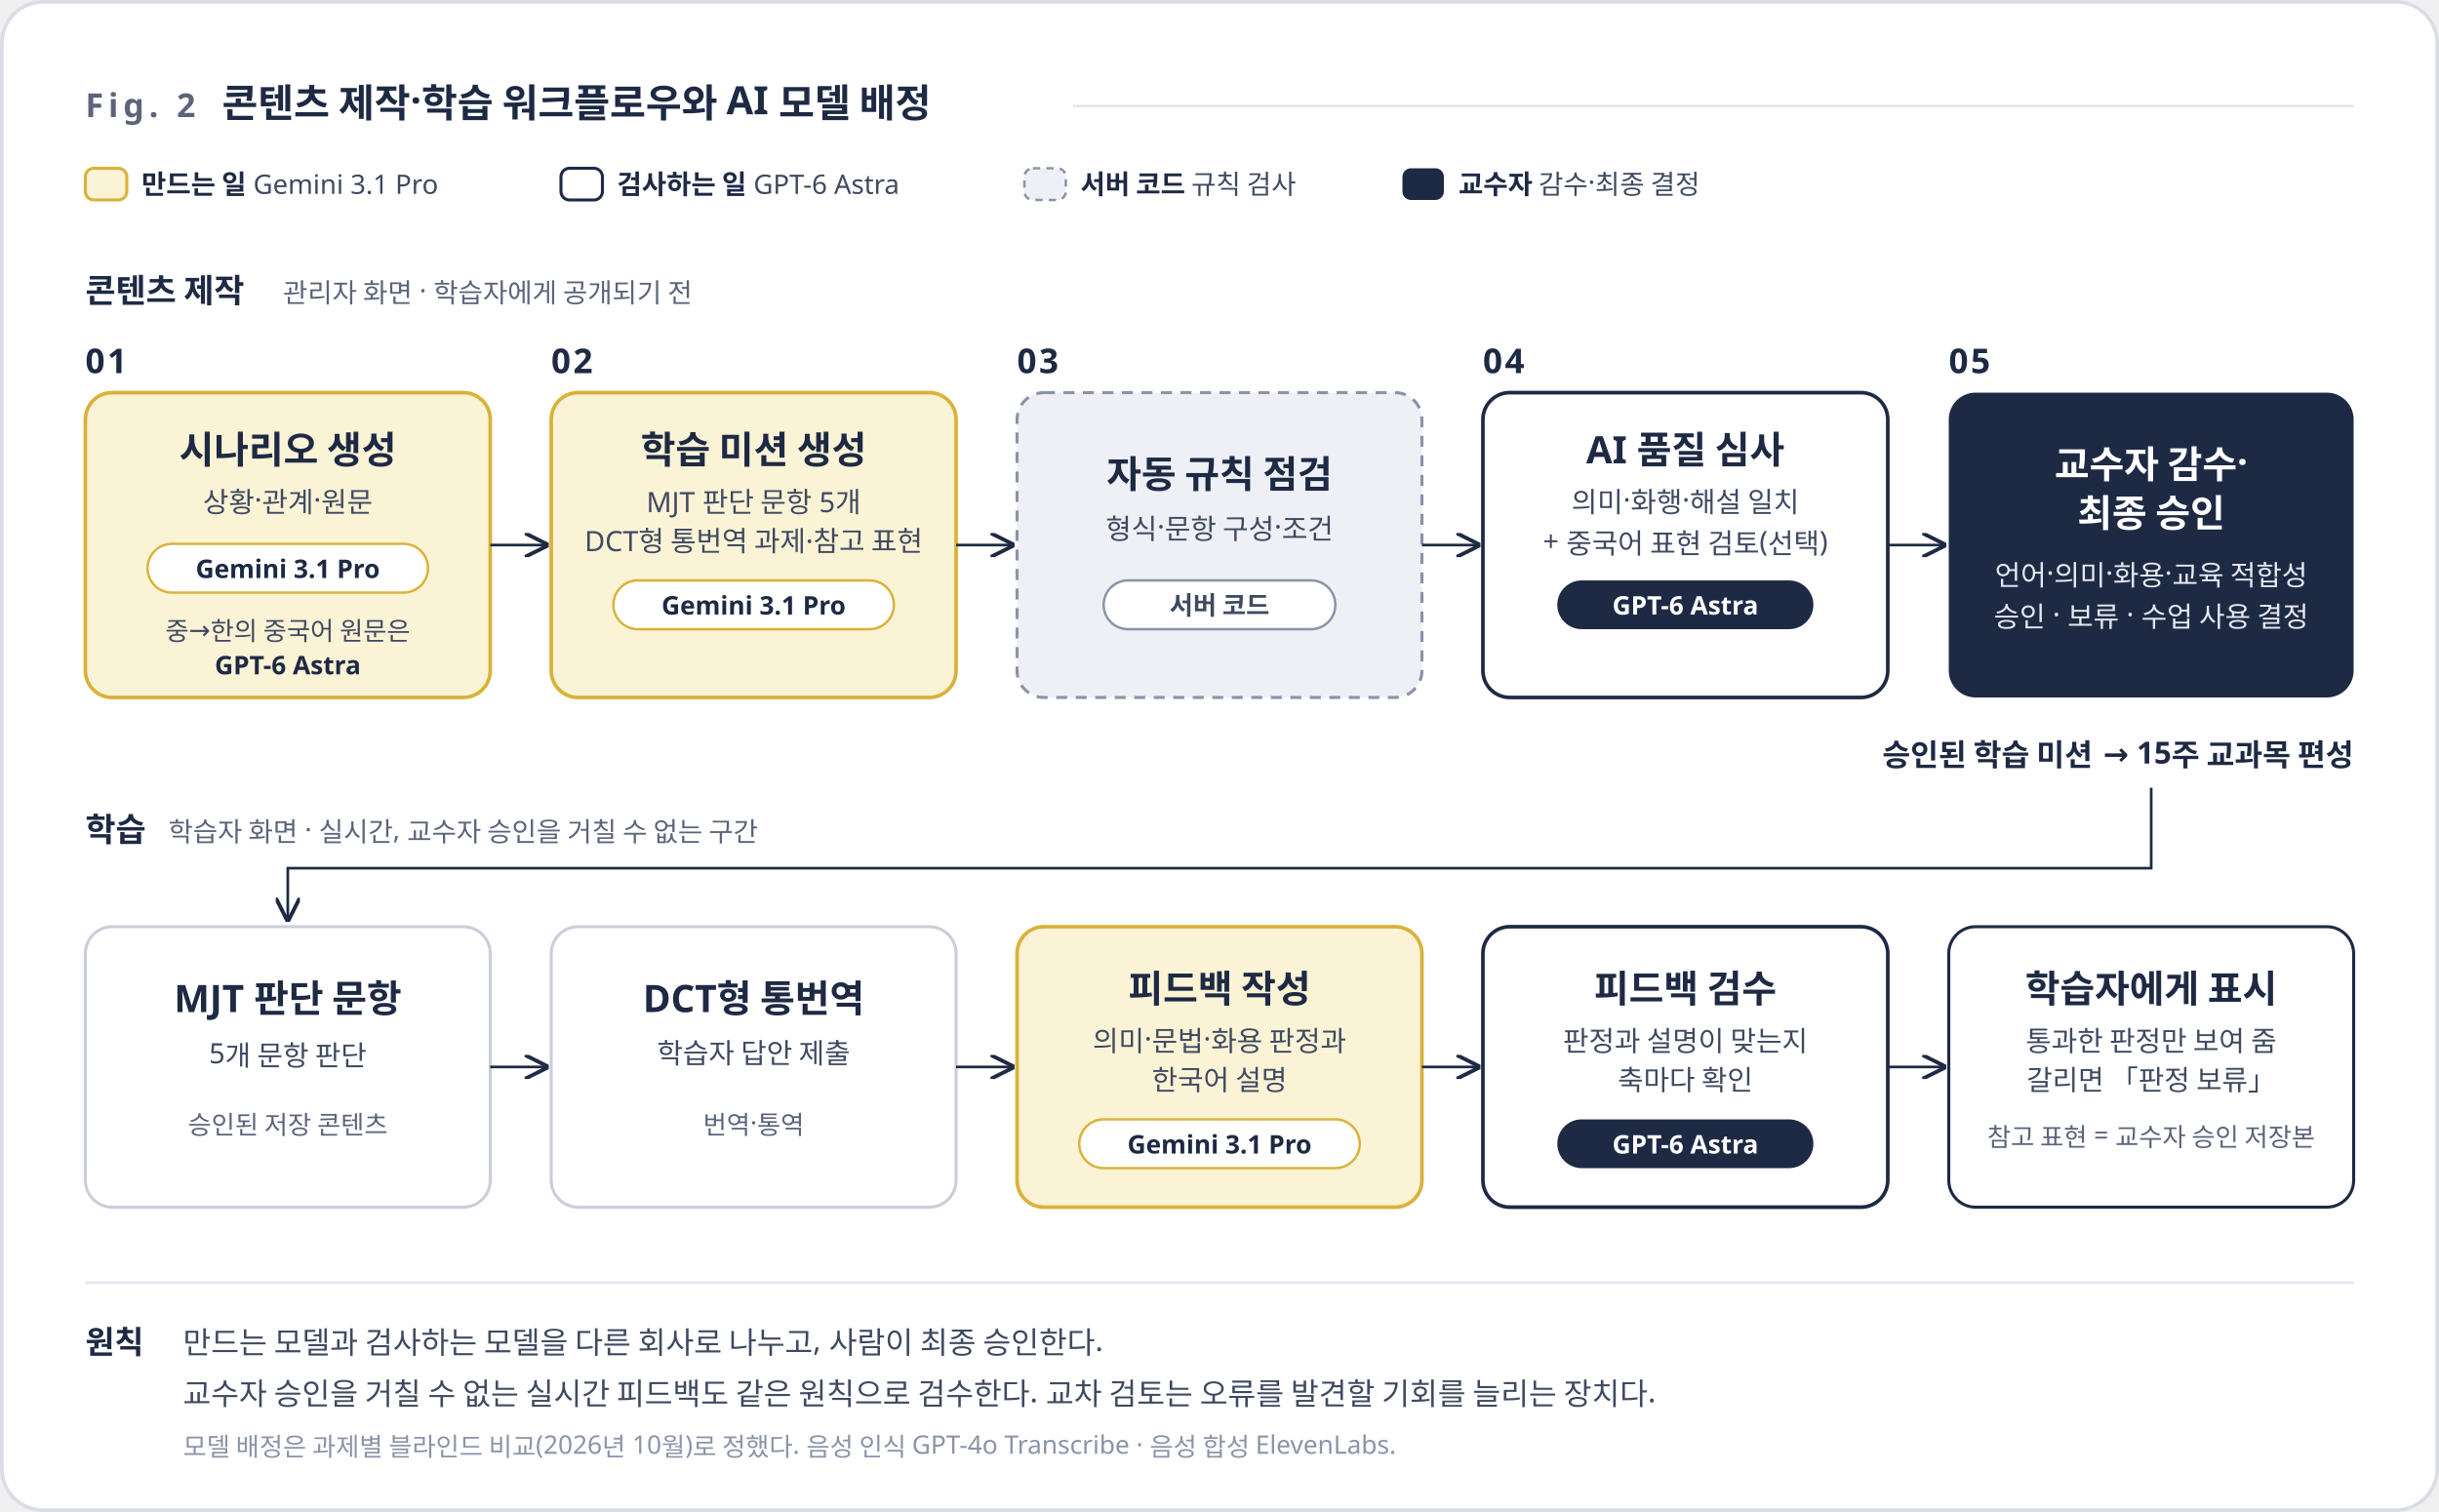
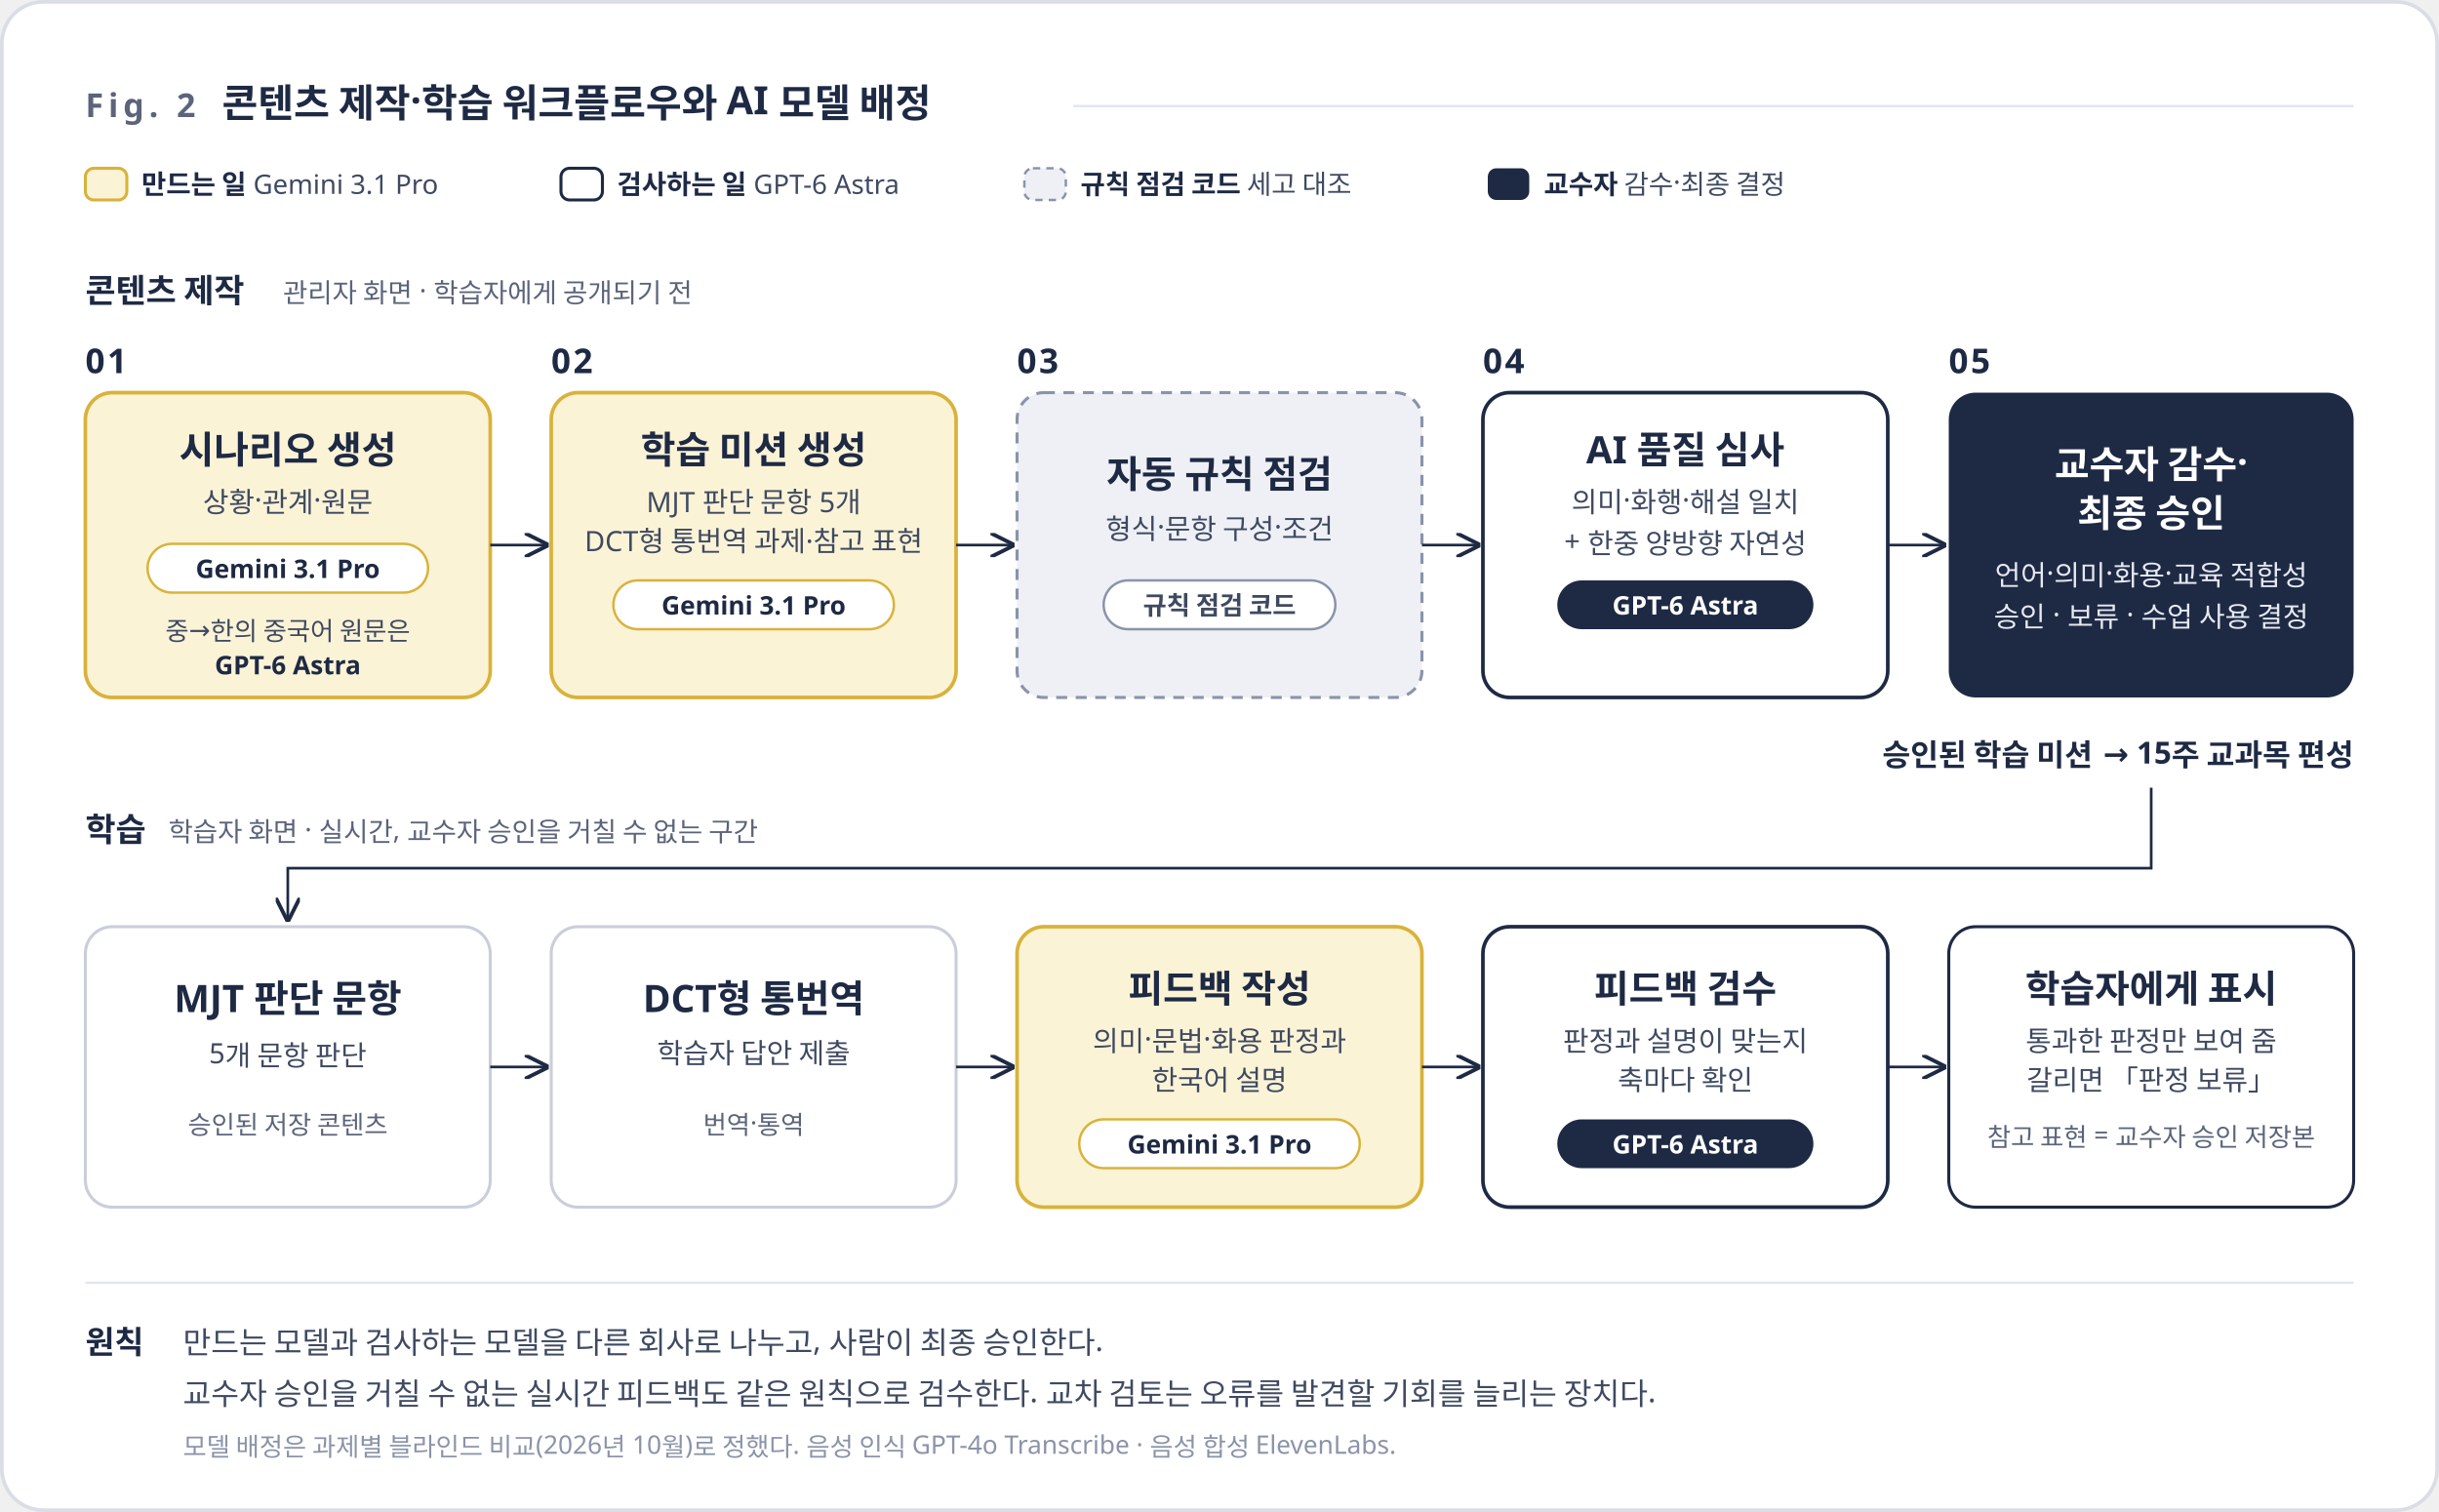
<svg xmlns="http://www.w3.org/2000/svg" viewBox="0 0 2000 1240" width="2000" height="1240" font-family="Pretendard, 'Noto Sans KR', 'Malgun Gothic', sans-serif">
  <defs>
    <marker id="arrow" viewBox="0 0 10 10" refX="9" refY="5" markerWidth="9" markerHeight="9" orient="auto-start-reverse">
      <path d="M0,0 L10,5 L0,10" fill="none" stroke="#1E2A44" stroke-width="1.6" />
    </marker>
    <style>
      .t { fill:#1E2A44; }
      .num { font-size:28px; font-weight:800; letter-spacing:2px; fill:#1E2A44; }
      .h { font-size:31px; font-weight:800; }
      .s { font-size:23px; fill:#3F4A61; }
      .sw { font-size:23px; fill:#E6E9F2; }
      .chip { font-size:21px; font-weight:700; }
      .row { font-size:27px; font-weight:800; fill:#1E2A44; }
      .rowsub { font-size:22px; fill:#5B647A; }
      .leg { font-size:22px; fill:#3F4A61; }
      .line { stroke:#1E2A44; stroke-width:2.2; fill:none; }
    </style>
  </defs>
  <rect x="1.5" y="1.5" width="1997" height="1237" rx="34" fill="#FFFFFF" stroke="#DADDE6" stroke-width="3" />
  <text x="70" y="96" font-size="27" font-weight="700" letter-spacing="4" fill="#5B647A">Fig. 2</text>
  <text x="182" y="96" font-size="32" font-weight="800" class="t">콘텐츠 제작·학습 워크플로우와 AI 모델 배정</text>
  <line x1="880" y1="87" x2="1930" y2="87" stroke="#E3E6EE" stroke-width="2" />
  <g transform="translate(70,138)">
    <rect width="34" height="26" rx="7" fill="#FBF3D6" stroke="#D9B23A" stroke-width="2.5" />
    <text x="46" y="21" class="leg">
      <tspan font-weight="800" fill="#1E2A44">만드는 일</tspan> Gemini 3.1 Pro</text>
    <rect x="390" width="34" height="26" rx="7" fill="#FFFFFF" stroke="#1E2A44" stroke-width="2.5" />
    <text x="436" y="21" class="leg">
      <tspan font-weight="800" fill="#1E2A44">검사하는 일</tspan> GPT-6 Astra</text>
    <rect x="770" width="34" height="26" rx="7" fill="#EEF0F6" stroke="#8A93A8" stroke-width="2" stroke-dasharray="6 5" />
    <text x="816" y="21" class="leg">
-       <tspan font-weight="800" fill="#1E2A44">서버 코드</tspan> 규칙 검사</text>
-     <rect x="1080" width="34" height="26" rx="7" fill="#1E2A44" />
-     <text x="1126" y="21" class="leg">
+       <tspan font-weight="800" fill="#1E2A44">규칙 점검 코드</tspan> 세고 대조</text>
+     <rect x="1150" width="34" height="26" rx="7" fill="#1E2A44" />
+     <text x="1196" y="21" class="leg">
      <tspan font-weight="800" fill="#1E2A44">교수자</tspan> 감수·최종 결정</text>
  </g>
  <text x="70" y="248" class="row">콘텐츠 제작</text>
  <text x="232" y="248" class="rowsub">관리자 화면 · 학습자에게 공개되기 전</text>
  <text x="70" y="306" class="num">01</text>
  <rect x="70" y="322" width="332" height="250" rx="22" fill="#FBF3D6" stroke="#D9B23A" stroke-width="3" />
  <text x="236" y="380" text-anchor="middle" class="h t">시나리오 생성</text>
  <text x="236" y="420" text-anchor="middle" class="s">상황·관계·원문</text>
  <rect x="121" y="446" width="230" height="40" rx="20" fill="#FFFFFF" stroke="#D9B23A" stroke-width="2" />
  <text x="236" y="474" text-anchor="middle" class="chip t">Gemini 3.1 Pro</text>
  <text x="236" y="525" text-anchor="middle" font-size="21" fill="#3F4A61">중→한의 중국어 원문은</text>
  <text x="236" y="553" text-anchor="middle" font-size="21" font-weight="700" fill="#1E2A44">GPT-6 Astra</text>
  <text x="452" y="306" class="num">02</text>
  <rect x="452" y="322" width="332" height="250" rx="22" fill="#FBF3D6" stroke="#D9B23A" stroke-width="3" />
  <text x="618" y="380" text-anchor="middle" class="h t">학습 미션 생성</text>
  <text x="618" y="420" text-anchor="middle" class="s">MJT 판단 문항 5개</text>
  <text x="618" y="452" text-anchor="middle" class="s">DCT형 통번역 과제·참고 표현</text>
  <rect x="503" y="476" width="230" height="40" rx="20" fill="#FFFFFF" stroke="#D9B23A" stroke-width="2" />
  <text x="618" y="504" text-anchor="middle" class="chip t">Gemini 3.1 Pro</text>
  <text x="834" y="306" class="num">03</text>
  <rect x="834" y="322" width="332" height="250" rx="22" fill="#EEF0F6" stroke="#8A93A8" stroke-width="2.5" stroke-dasharray="9 7" />
  <text x="1000" y="400" text-anchor="middle" class="h t">자동 규칙 점검</text>
  <text x="1000" y="442" text-anchor="middle" class="s">형식·문항 구성·조건</text>
  <rect x="905" y="476" width="190" height="40" rx="20" fill="#FFFFFF" stroke="#8A93A8" stroke-width="2" />
-   <text x="1000" y="504" text-anchor="middle" class="chip" fill="#3F4A61">서버 코드</text>
+   <text x="1000" y="504" text-anchor="middle" class="chip" fill="#3F4A61">규칙 점검 코드</text>
  <text x="1216" y="306" class="num">04</text>
  <rect x="1216" y="322" width="332" height="250" rx="22" fill="#FFFFFF" stroke="#1E2A44" stroke-width="3" />
  <text x="1382" y="380" text-anchor="middle" class="h t">AI 품질 심사</text>
  <text x="1382" y="420" text-anchor="middle" class="s">의미·화행·해설 일치</text>
-   <text x="1382" y="452" text-anchor="middle" class="s">+ 중국어 표현 검토(선택)</text>
+   <text x="1382" y="452" text-anchor="middle" class="s">+ 한중 양방향 자연성</text>
  <rect x="1277" y="476" width="210" height="40" rx="20" fill="#1E2A44" />
  <text x="1382" y="504" text-anchor="middle" class="chip" fill="#FFFFFF">GPT-6 Astra</text>
  <text x="1598" y="306" class="num">05</text>
  <rect x="1598" y="322" width="332" height="250" rx="22" fill="#1E2A44" />
  <text x="1764" y="392" text-anchor="middle" class="h" fill="#FFFFFF">교수자 감수·</text>
  <text x="1764" y="432" text-anchor="middle" class="h" fill="#FFFFFF">최종 승인</text>
  <text x="1764" y="480" text-anchor="middle" class="sw">언어·의미·화용·교육 적합성</text>
  <text x="1764" y="514" text-anchor="middle" class="sw">승인 · 보류 · 수업 사용 결정</text>
  <line x1="402" y1="447" x2="448" y2="447" class="line" marker-end="url(#arrow)" />
  <line x1="784" y1="447" x2="830" y2="447" class="line" marker-end="url(#arrow)" />
  <line x1="1166" y1="447" x2="1212" y2="447" class="line" marker-end="url(#arrow)" />
  <line x1="1548" y1="447" x2="1594" y2="447" class="line" marker-end="url(#arrow)" />
  <text x="1930" y="628" text-anchor="end" font-size="25" font-weight="800" class="t">승인된 학습 미션 → 15주 교과목 편성</text>
  <path d="M1764,646 L1764,712 L236,712 L236,754" class="line" marker-end="url(#arrow)" />
  <text x="70" y="690" class="row">학습</text>
  <text x="138" y="690" class="rowsub">학습자 화면 · 실시간, 교수자 승인을 거칠 수 없는 구간</text>
  <rect x="70" y="760" width="332" height="230" rx="22" fill="#FFFFFF" stroke="#C9CEDA" stroke-width="2.5" />
  <text x="236" y="830" text-anchor="middle" class="h t">MJT 판단 문항</text>
  <text x="236" y="872" text-anchor="middle" class="s">5개 문항 판단</text>
  <text x="236" y="930" text-anchor="middle" font-size="21" fill="#5B647A">승인된 저장 콘텐츠</text>
  <rect x="452" y="760" width="332" height="230" rx="22" fill="#FFFFFF" stroke="#C9CEDA" stroke-width="2.5" />
  <text x="618" y="830" text-anchor="middle" class="h t">DCT형 통번역</text>
  <text x="618" y="872" text-anchor="middle" class="s">학습자 답안 제출</text>
  <text x="618" y="930" text-anchor="middle" font-size="21" fill="#5B647A">번역·통역</text>
  <rect x="834" y="760" width="332" height="230" rx="22" fill="#FBF3D6" stroke="#D9B23A" stroke-width="3" />
  <text x="1000" y="822" text-anchor="middle" class="h t">피드백 작성</text>
  <text x="1000" y="862" text-anchor="middle" class="s">의미·문법·화용 판정과</text>
  <text x="1000" y="894" text-anchor="middle" class="s">한국어 설명</text>
  <rect x="885" y="918" width="230" height="40" rx="20" fill="#FFFFFF" stroke="#D9B23A" stroke-width="2" />
  <text x="1000" y="946" text-anchor="middle" class="chip t">Gemini 3.1 Pro</text>
  <rect x="1216" y="760" width="332" height="230" rx="22" fill="#FFFFFF" stroke="#1E2A44" stroke-width="3" />
  <text x="1382" y="822" text-anchor="middle" class="h t">피드백 검수</text>
  <text x="1382" y="862" text-anchor="middle" class="s">판정과 설명이 맞는지</text>
  <text x="1382" y="894" text-anchor="middle" class="s">축마다 확인</text>
  <rect x="1277" y="918" width="210" height="40" rx="20" fill="#1E2A44" />
  <text x="1382" y="946" text-anchor="middle" class="chip" fill="#FFFFFF">GPT-6 Astra</text>
  <rect x="1598" y="760" width="332" height="230" rx="22" fill="#FFFFFF" stroke="#1E2A44" stroke-width="2.5" />
  <text x="1764" y="822" text-anchor="middle" class="h t">학습자에게 표시</text>
  <text x="1764" y="862" text-anchor="middle" class="s">통과한 판정만 보여 줌</text>
  <text x="1764" y="894" text-anchor="middle" class="s">갈리면 「판정 보류」</text>
  <text x="1764" y="940" text-anchor="middle" font-size="21" fill="#5B647A">참고 표현 = 교수자 승인 저장본</text>
  <line x1="402" y1="875" x2="448" y2="875" class="line" marker-end="url(#arrow)" />
  <line x1="784" y1="875" x2="830" y2="875" class="line" marker-end="url(#arrow)" />
  <line x1="1166" y1="875" x2="1212" y2="875" class="line" marker-end="url(#arrow)" />
  <line x1="1548" y1="875" x2="1594" y2="875" class="line" marker-end="url(#arrow)" />
  <line x1="70" y1="1052" x2="1930" y2="1052" stroke="#E3E6EE" stroke-width="2" />
  <text x="70" y="1110" font-size="26" font-weight="800" class="t">원칙</text>
  <text x="150" y="1110" font-size="25" fill="#3F4A61">만드는 모델과 검사하는 모델을 다른 회사로 나누고, 사람이 최종 승인한다.</text>
  <text x="150" y="1152" font-size="25" fill="#3F4A61">교수자 승인을 거칠 수 없는 실시간 피드백도 같은 원칙으로 검수한다. 교차 검토는 오류를 발견할 기회를 늘리는 장치다.</text>
  <text x="150" y="1194" font-size="21" fill="#8A93A8">모델 배정은 과제별 블라인드 비교(2026년 10월)로 정했다. 음성 인식 GPT-4o Transcribe · 음성 합성 ElevenLabs.</text>
</svg>
